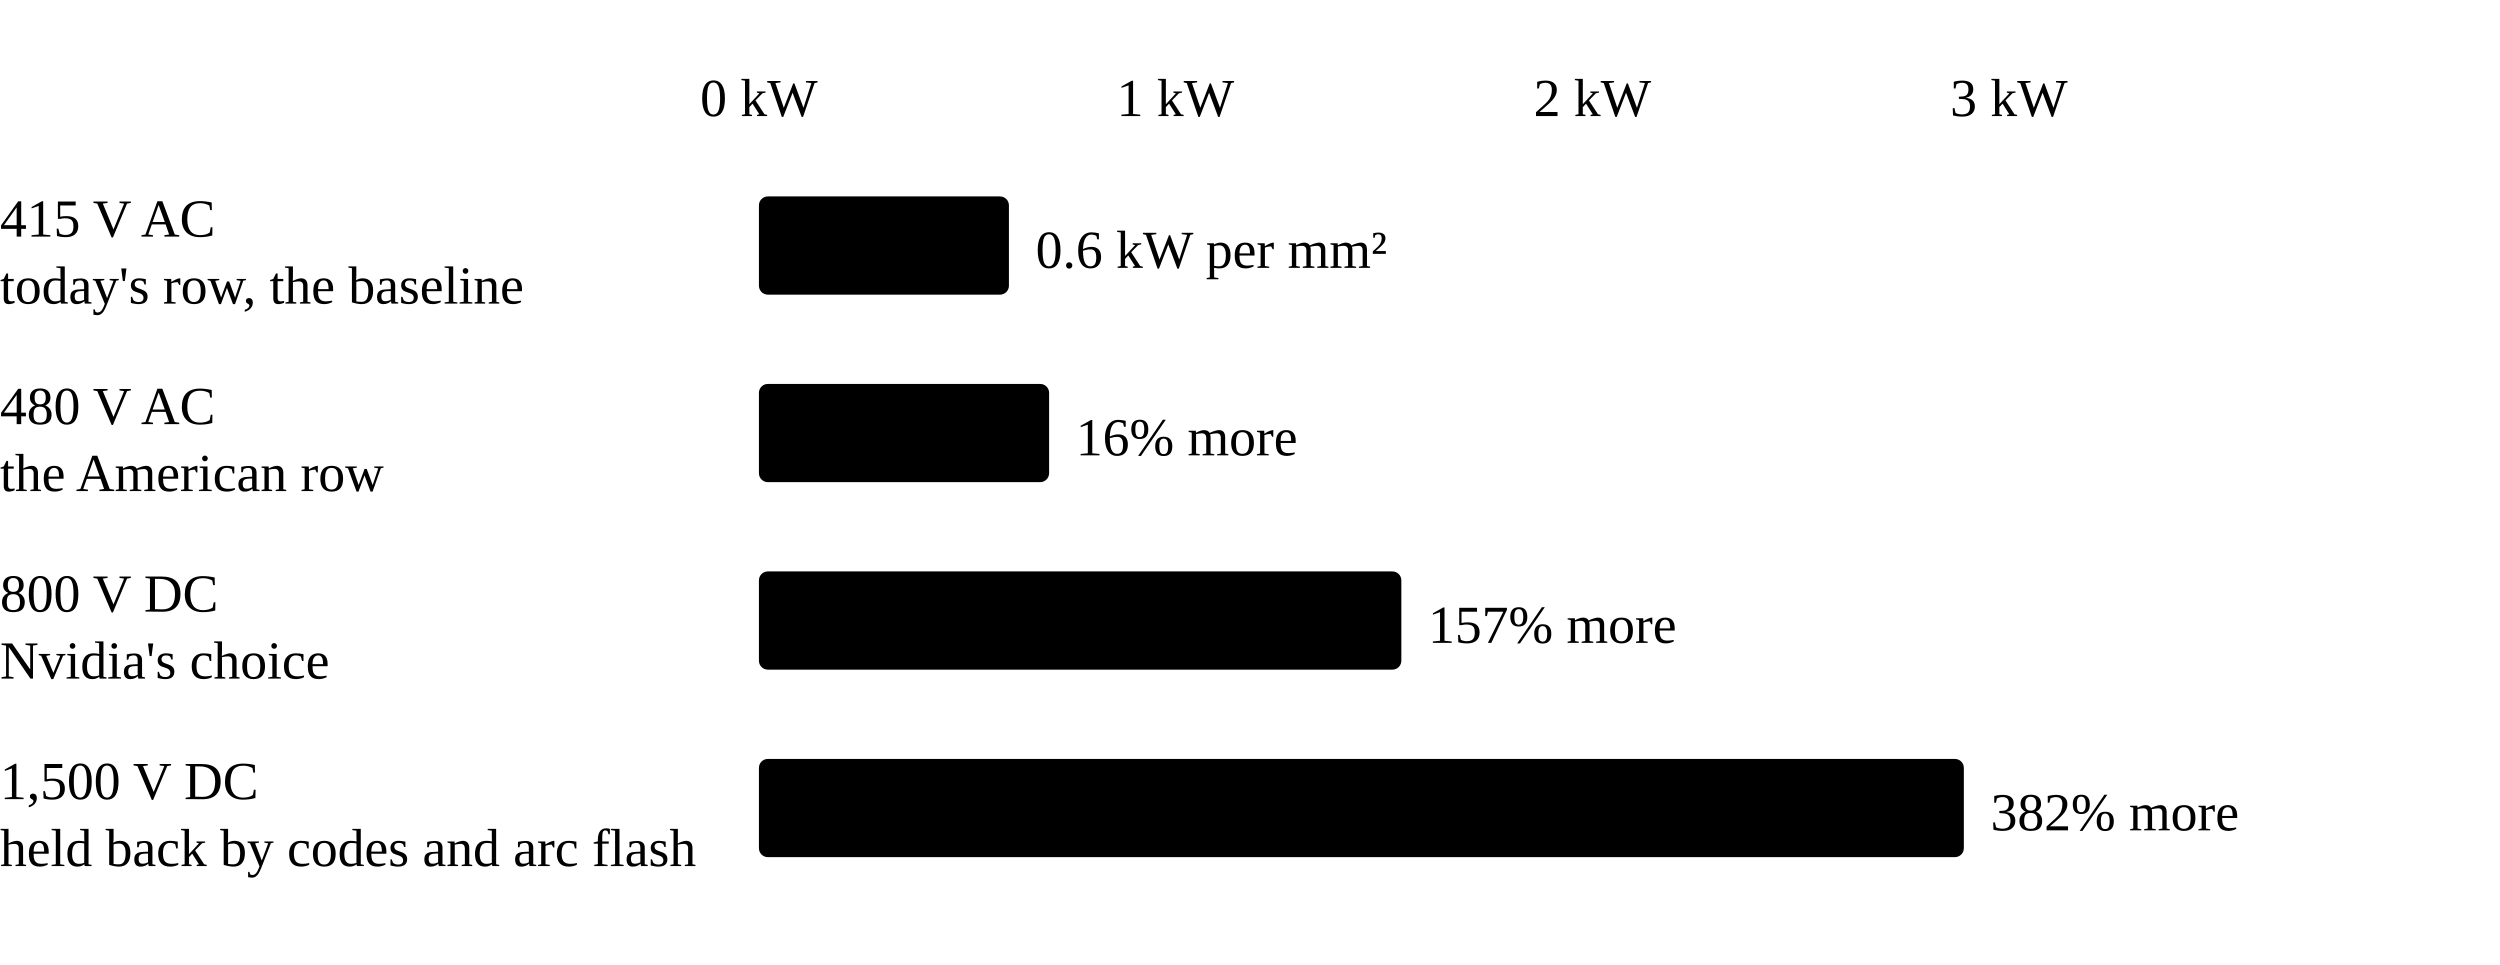
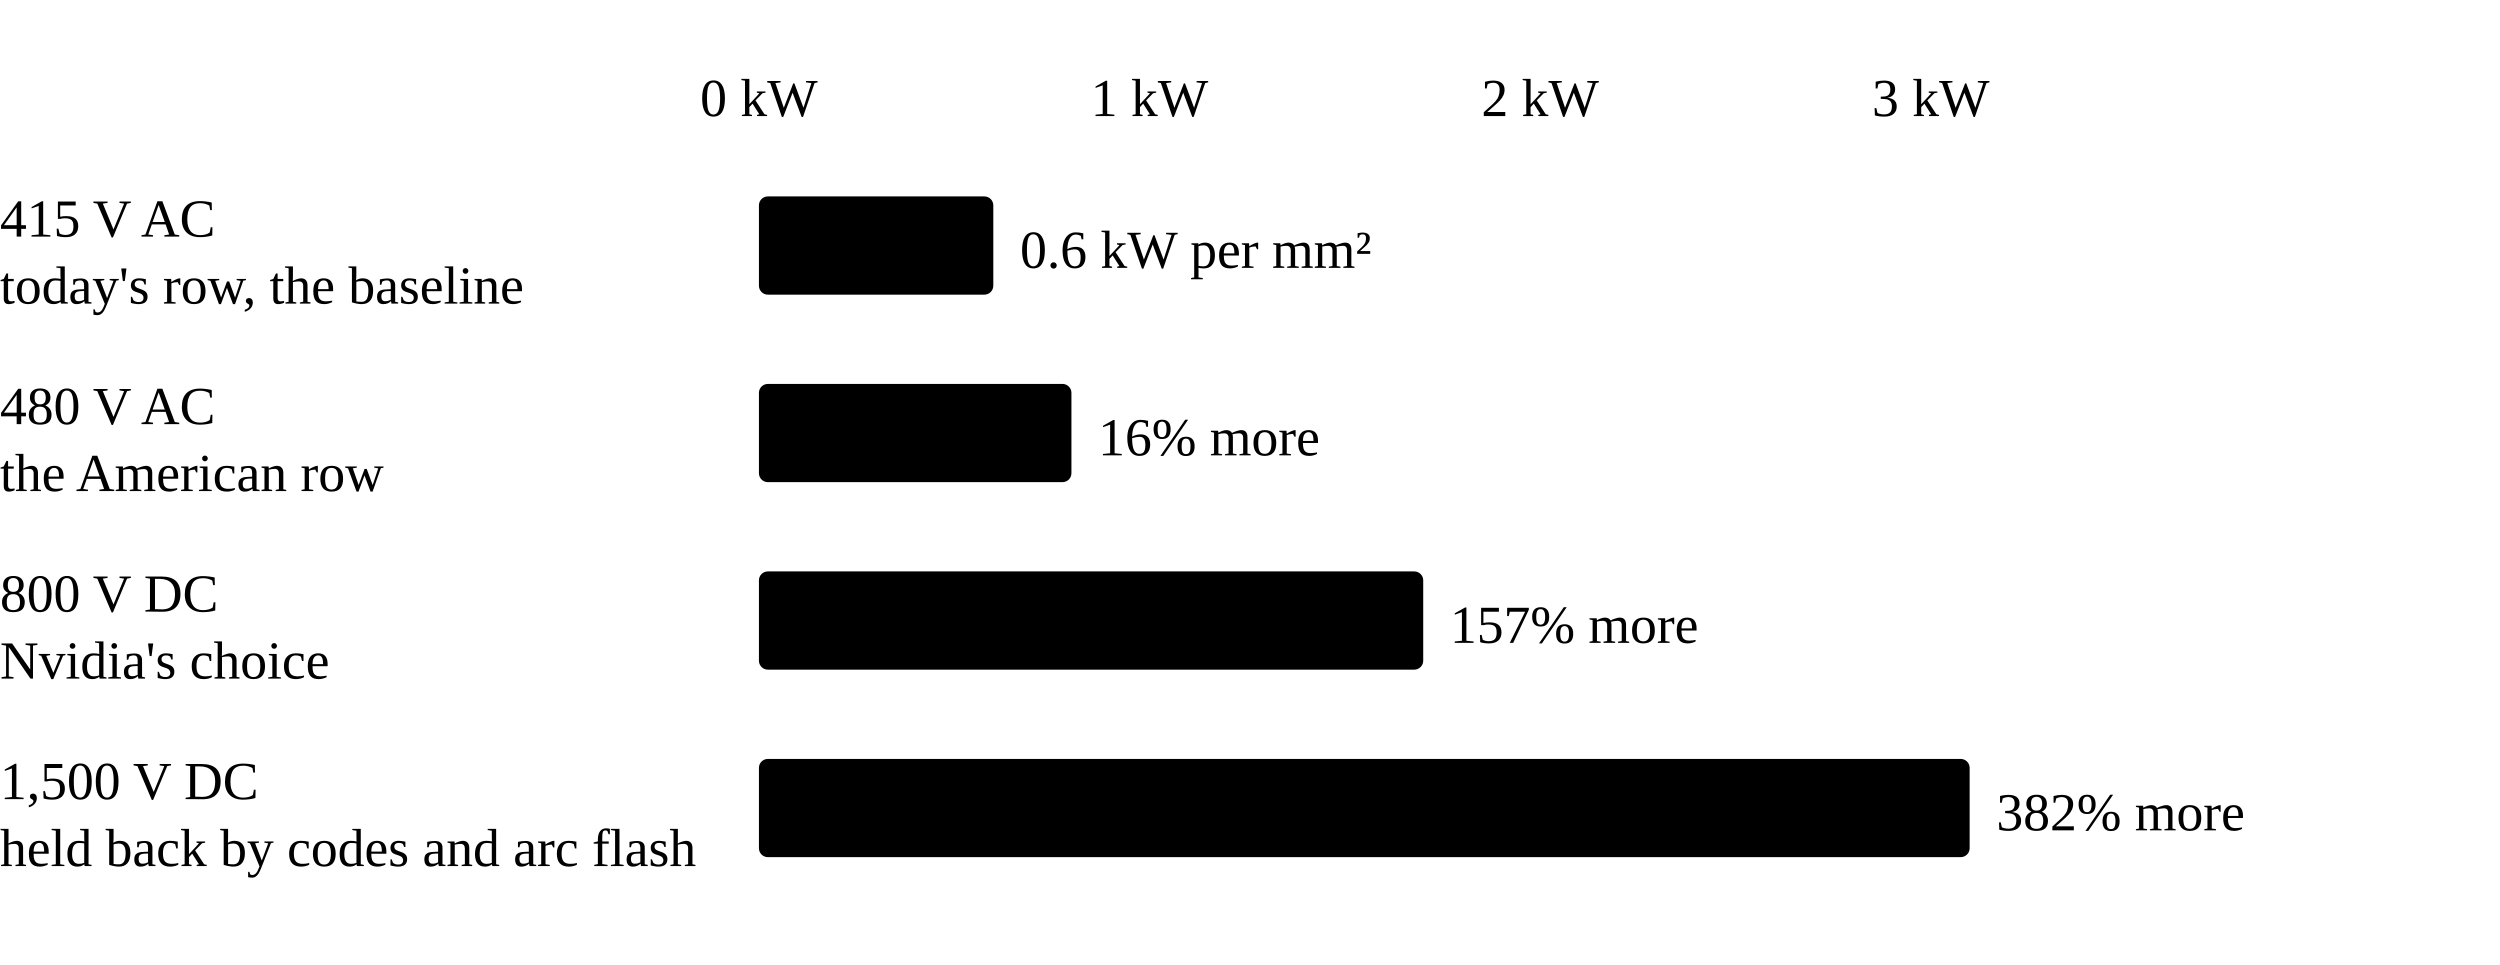
- <svg viewBox="0 0 560 216" role="img" aria-label="Bar chart of power carried per square millimetre of conductor, on Nvidia's 48 amp wire basis. 415 volts AC, the baseline, about 0.6 kilowatts per square millimetre. 480 volts AC, 16 per cent more. 800 volts DC, Nvidia's choice, 157 per cent more. 1,500 volts DC, 382 per cent more, but held back by electrical codes and the danger of arc flash.">
+ <svg viewBox="0 0 560 216" role="img" aria-label="Bar chart of power carried per square millimetre of conductor, on Nvidia's 48 amp wire basis. 415 volts AC, the baseline, about 0.6 kilowatts per square millimetre. 480 volts AC, about 0.8, 16 per cent more. 800 volts DC, Nvidia's choice, about 1.7, 157 per cent more. 1,500 volts DC, about 3.1, 382 per cent more, but held back by electrical codes and the danger of arc flash.">
  <g class="c-grid">
    <line x1="170.0" y1="32" x2="170.0" y2="196" />
-     <line x1="263.3" y1="32" x2="263.3" y2="196" />
-     <line x1="356.7" y1="32" x2="356.7" y2="196" />
-     <line x1="450.0" y1="32" x2="450.0" y2="196" />
+     <line x1="257.5" y1="32" x2="257.5" y2="196" />
+     <line x1="345.0" y1="32" x2="345.0" y2="196" />
+     <line x1="432.5" y1="32" x2="432.5" y2="196" />
  </g>
  <g class="c-axis">
    <text x="170.0" y="26" text-anchor="middle">0 kW</text>
-     <text x="263.3" y="26" text-anchor="middle">1 kW</text>
-     <text x="356.7" y="26" text-anchor="middle">2 kW</text>
-     <text x="450.0" y="26" text-anchor="middle">3 kW</text>
+     <text x="257.5" y="26" text-anchor="middle">1 kW</text>
+     <text x="345.0" y="26" text-anchor="middle">2 kW</text>
+     <text x="432.5" y="26" text-anchor="middle">3 kW</text>
  </g>
  <text class="c-box-t" x="0" y="53">415 V AC</text>
  <text class="c-note" x="0" y="68">today's row, the baseline</text>
-   <rect class="c-bar c-mute" x="170" y="44" width="56.0" height="22" rx="2" />
-   <text class="c-lab c-s1t" x="232.0" y="60">0.6 kW per mm²</text>
+   <rect class="c-bar c-mute" x="170" y="44" width="52.5" height="22" rx="2" />
+   <text class="c-lab c-s1t" x="228.5" y="60">0.6 kW per mm²</text>
  <text class="c-box-t" x="0" y="95">480 V AC</text>
  <text class="c-note" x="0" y="110">the American row</text>
-   <rect class="c-bar c-mute" x="170" y="86" width="65.0" height="22" rx="2" />
-   <text class="c-lab c-s1t" x="241.0" y="102">16% more</text>
+   <rect class="c-bar c-mute" x="170" y="86" width="70.0" height="22" rx="2" />
+   <text class="c-lab c-s1t" x="246.0" y="102">16% more</text>
  <text class="c-box-t" x="0" y="137">800 V DC</text>
  <text class="c-note" x="0" y="152">Nvidia's choice</text>
-   <rect class="c-bar" x="170" y="128" width="143.9" height="22" rx="2" />
-   <text class="c-lab c-s1t" x="319.9" y="144">157% more</text>
+   <rect class="c-bar" x="170" y="128" width="148.8" height="22" rx="2" />
+   <text class="c-lab c-s1t" x="324.8" y="144">157% more</text>
  <text class="c-box-t" x="0" y="179">1,500 V DC</text>
  <text class="c-note" x="0" y="194">held back by codes and arc flash</text>
-   <rect class="c-bar c-alt" x="170" y="170" width="269.9" height="22" rx="2" />
-   <text class="c-lab c-s1t" x="445.9" y="186">382% more</text>
+   <rect class="c-bar c-alt" x="170" y="170" width="271.2" height="22" rx="2" />
+   <text class="c-lab c-s1t" x="447.2" y="186">382% more</text>
  <line class="c-base" x1="170" y1="32" x2="170" y2="196" />
</svg>
